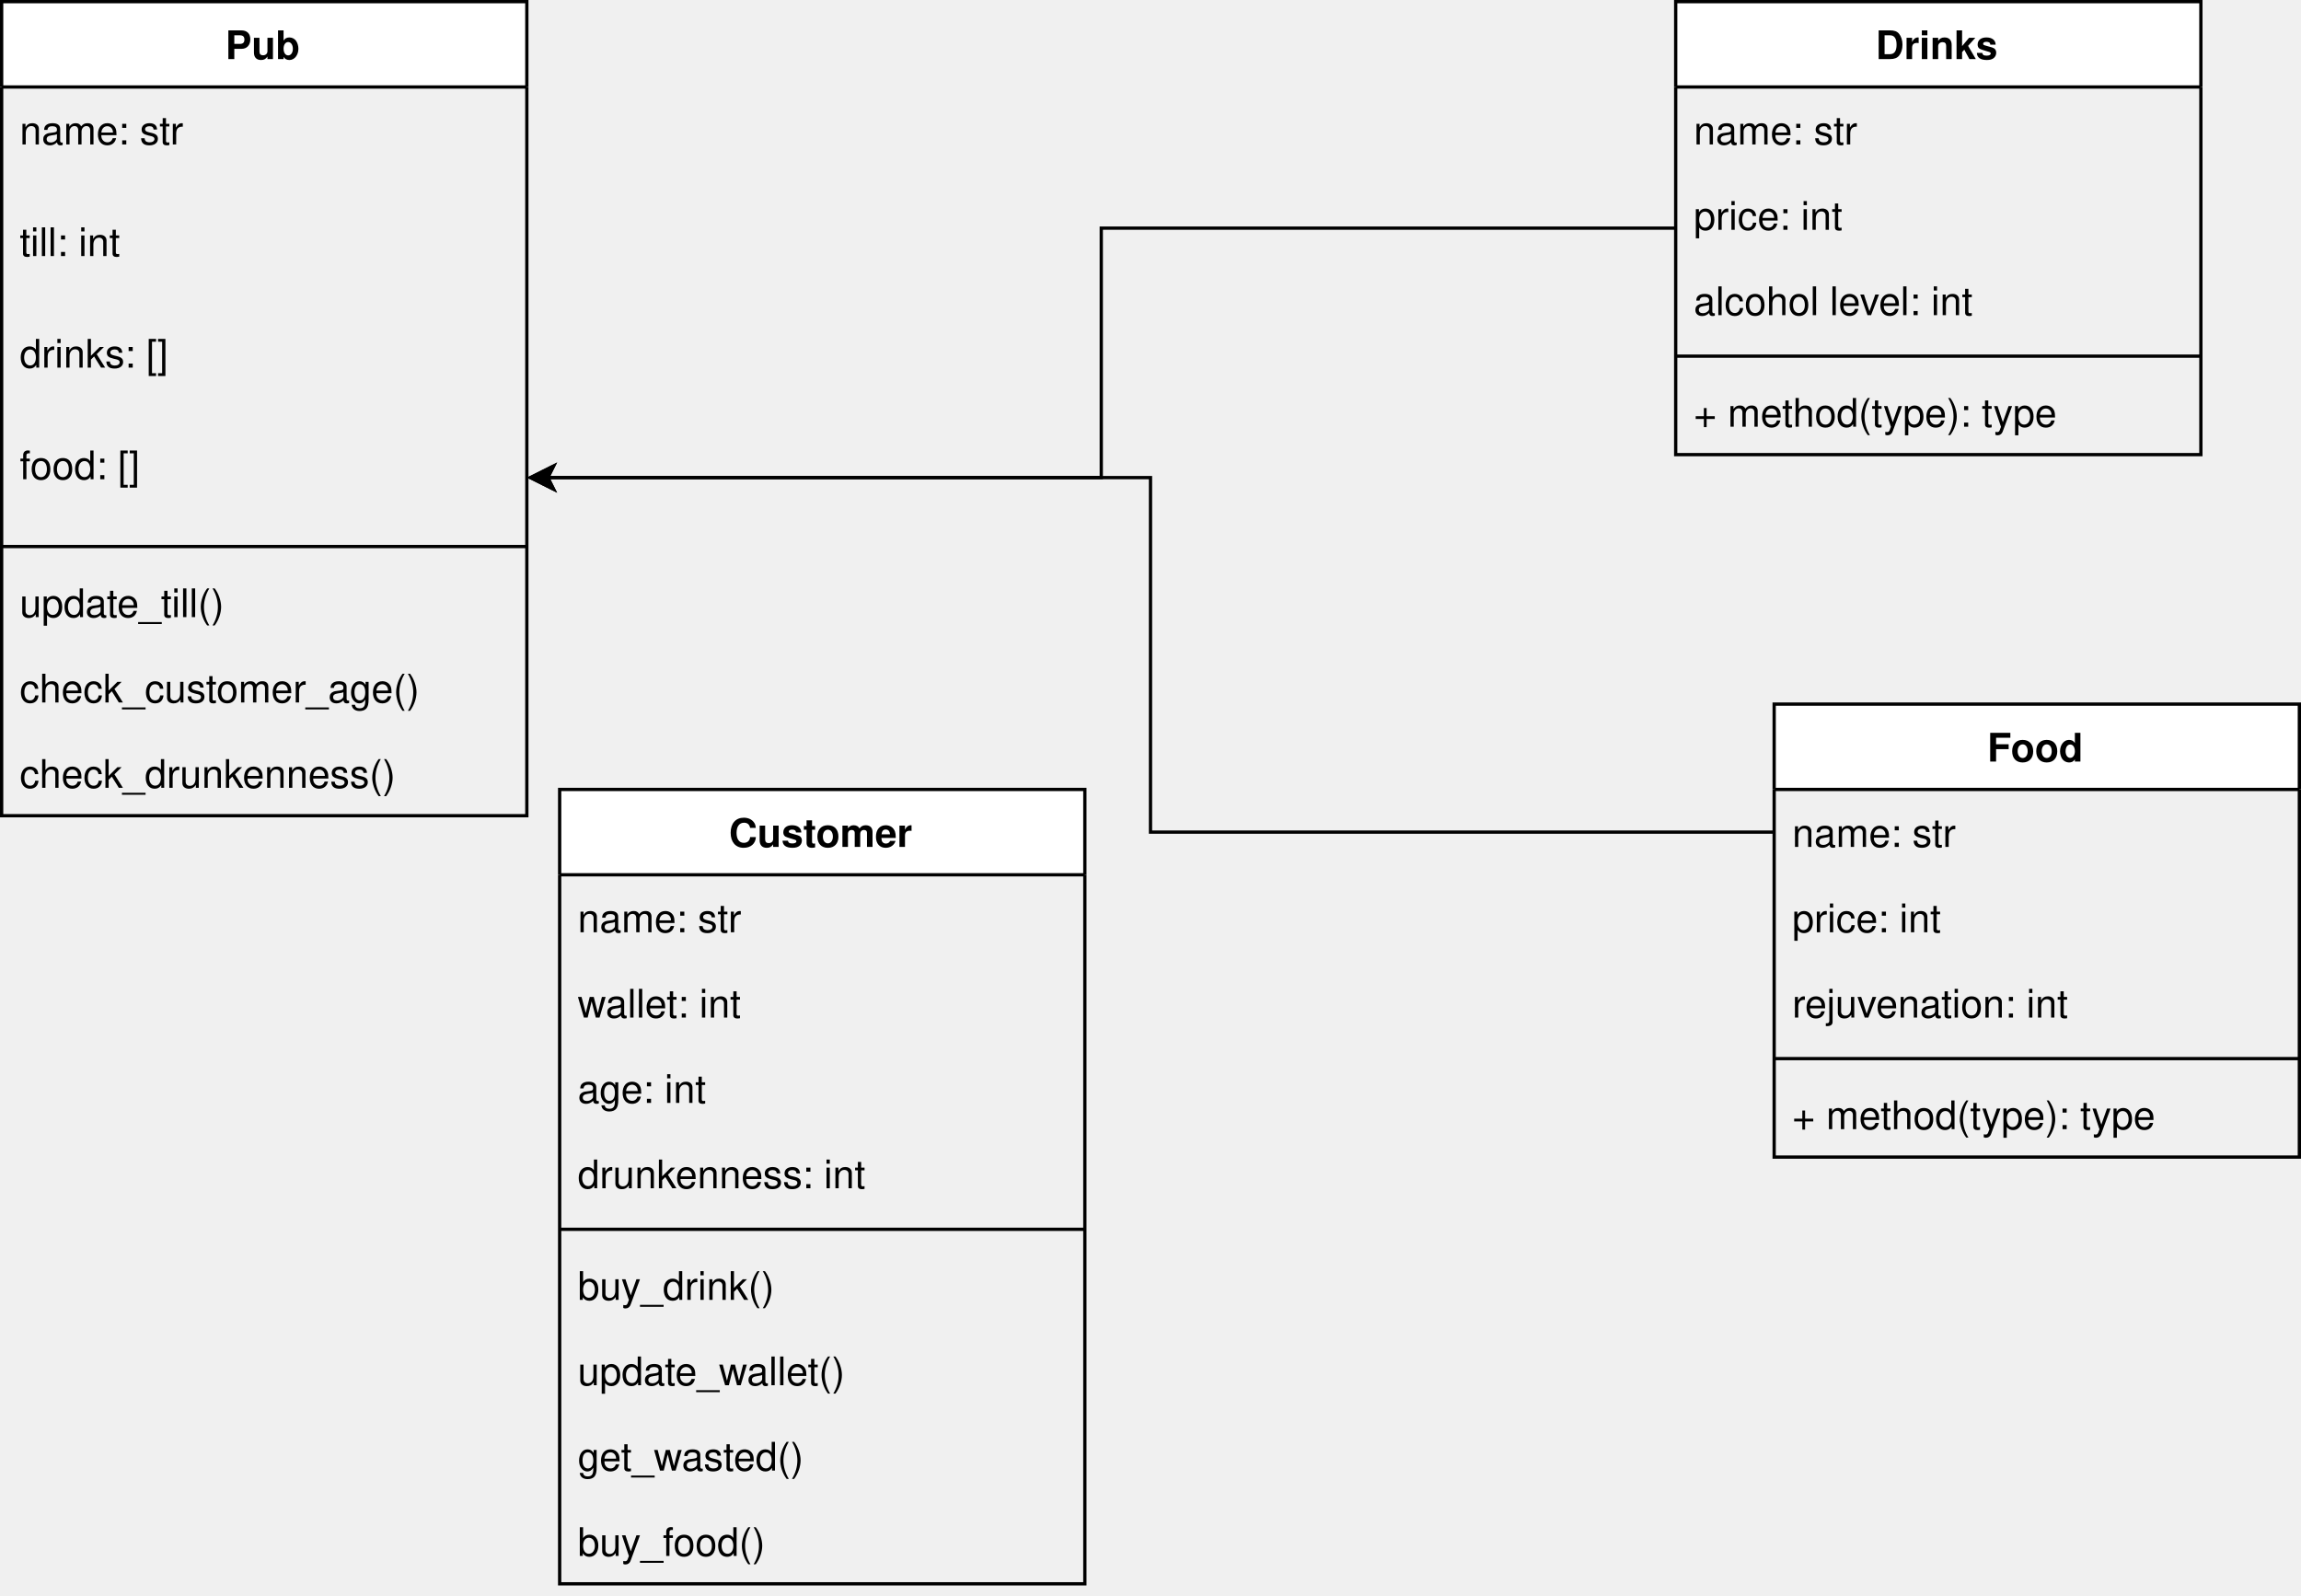
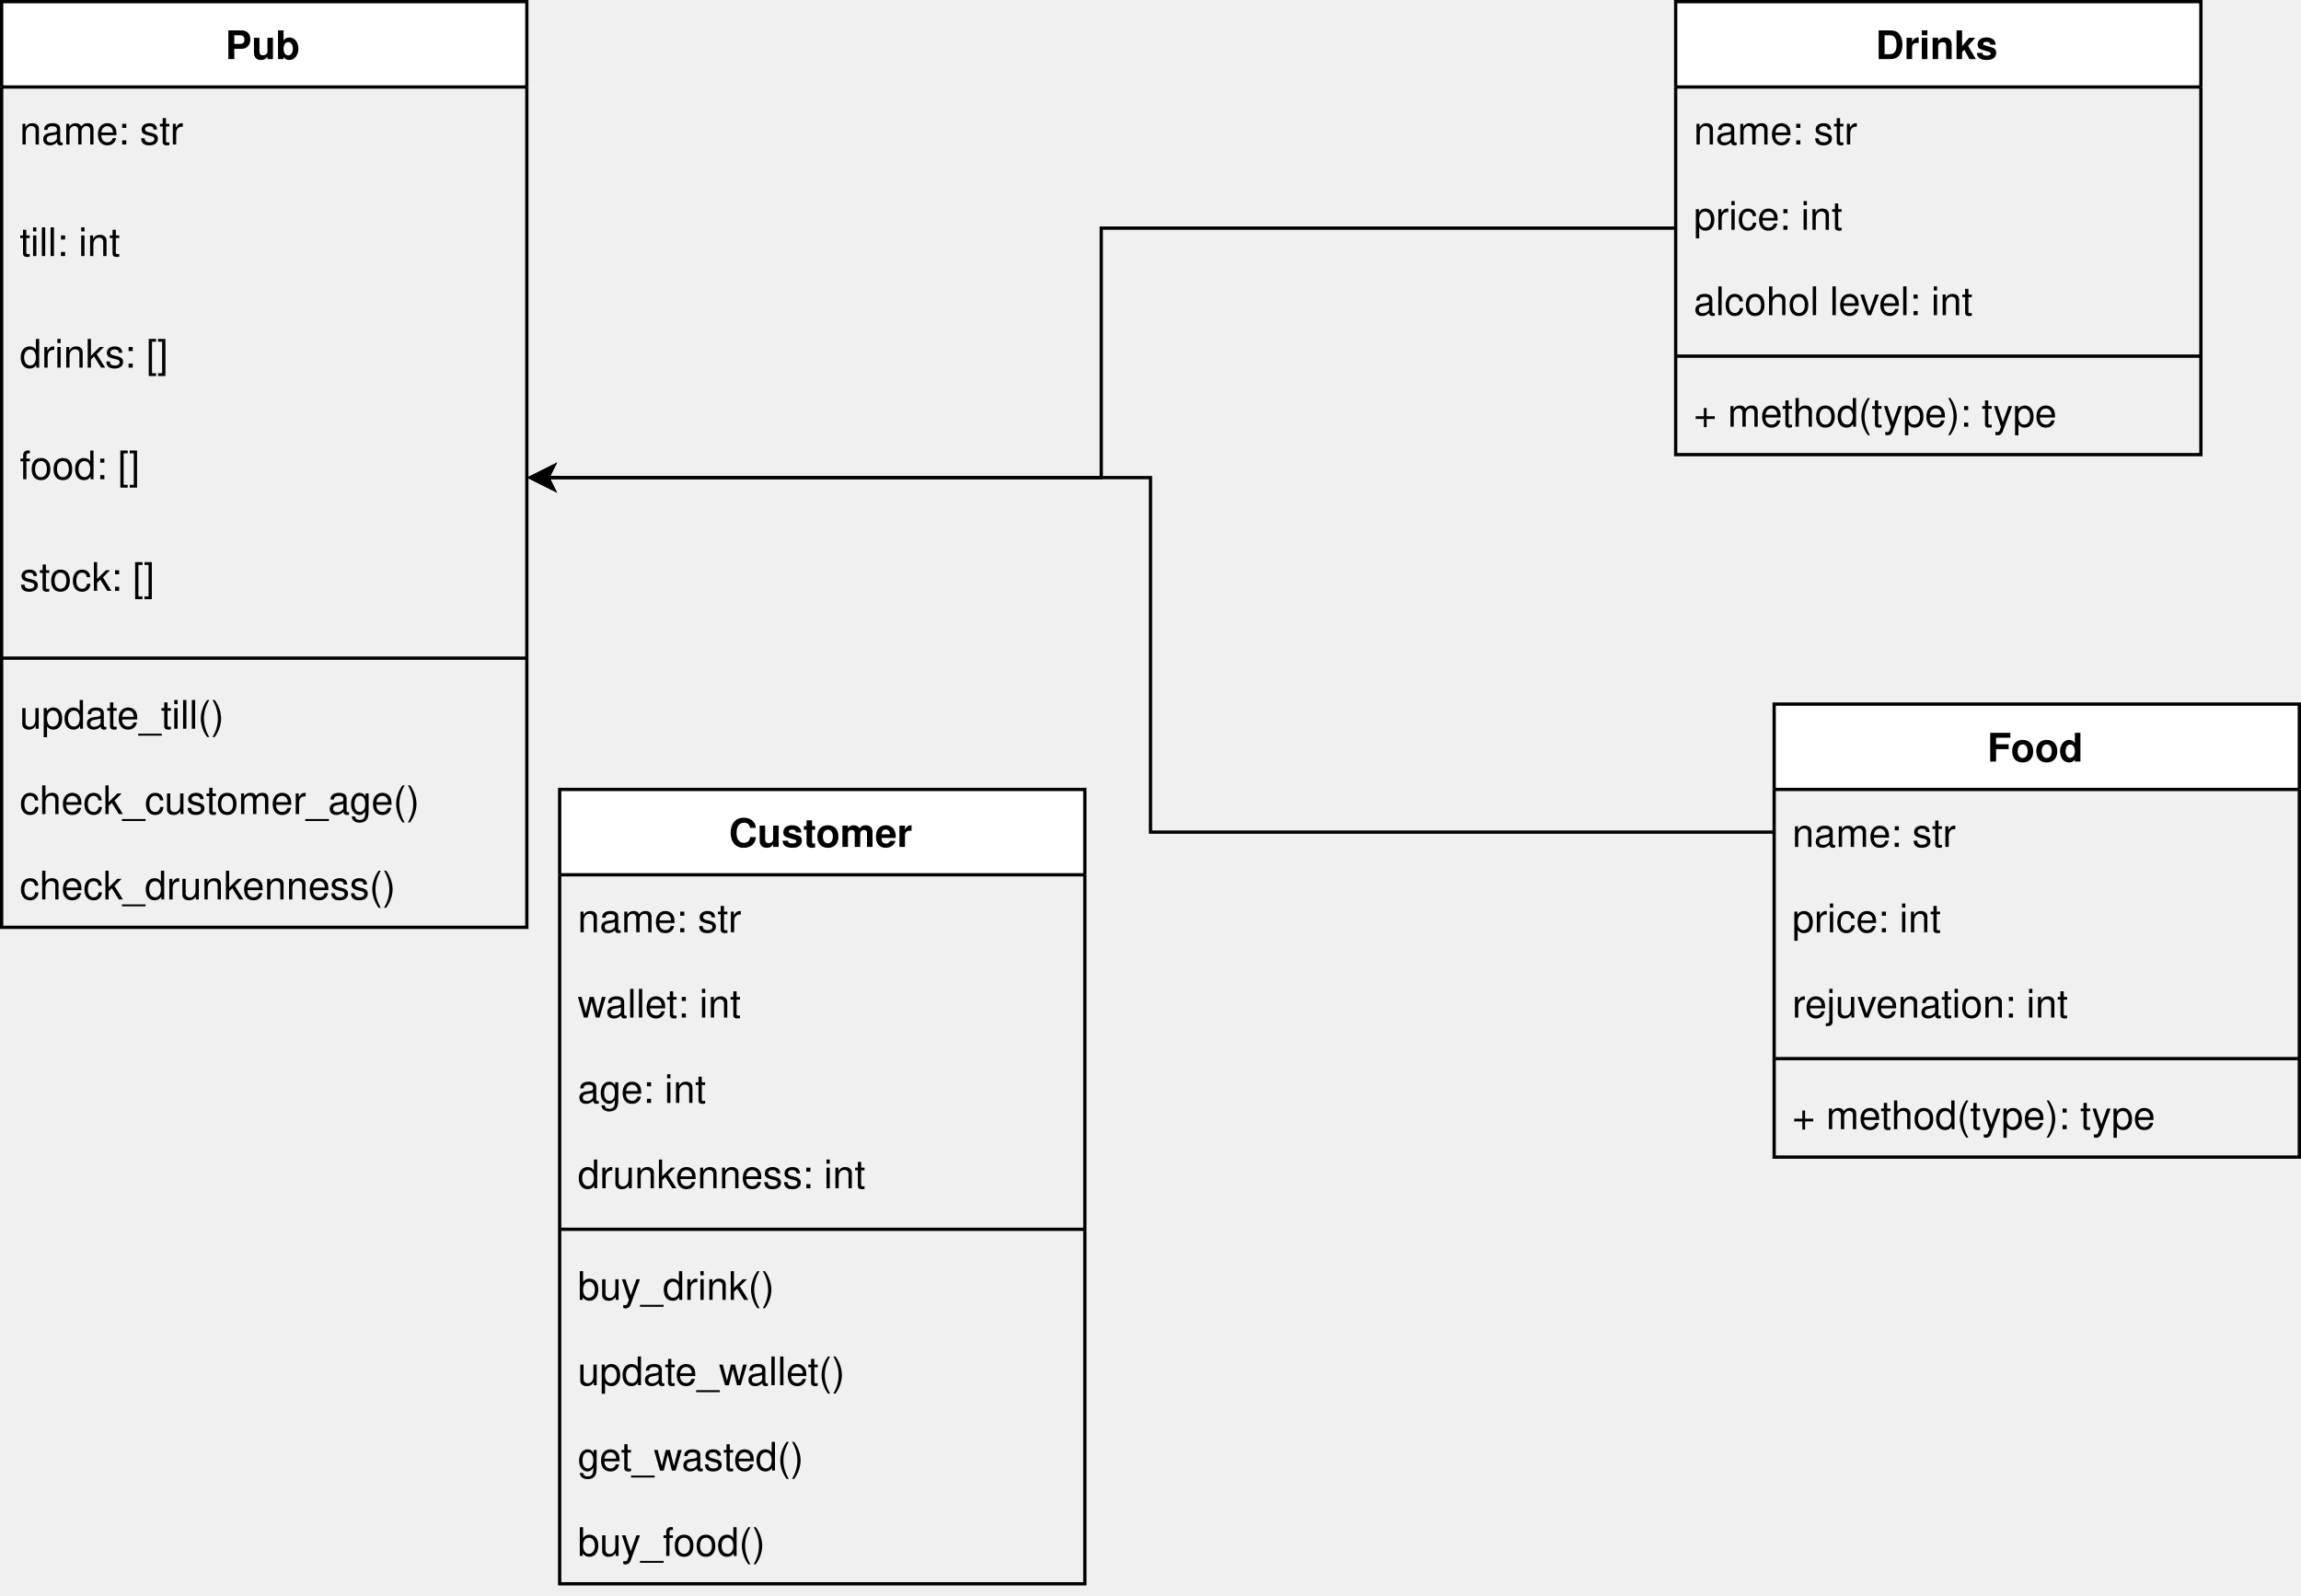
- <svg xmlns="http://www.w3.org/2000/svg" version="1.1" width="701px" height="486px" viewBox="-0.5 -0.5 701 486" content="&lt;mxfile host=&quot;app.diagrams.net&quot; modified=&quot;2020-11-25T15:01:23.950Z&quot; agent=&quot;5.0 (Macintosh; Intel Mac OS X 10_15_7) AppleWebKit/537.36 (KHTML, like Gecko) Chrome/86.0.424.111 Safari/537.36&quot; etag=&quot;eiPRZeEnlgyNUbUlqXs-&quot; version=&quot;13.10.2&quot; type=&quot;device&quot;&gt;&lt;diagram id=&quot;Ff6KrkF-RaDpAPguo7c_&quot; name=&quot;Page-1&quot;&gt;7ZxZb9s4EIB/jYH2YRfW5eOxttPsQ7rINrvoY8BIY4k1RQoU5aO/fkmJ8sW6UFJx1QUIBIE4oihxvhlyOGQyCpb5/p6jIvvEEiAjf5zsR8Fq5PvzMJC/leDQCKLQawQpx0kjOhM84W+ghWMtrXAC5UVFwRgRuLgUxoxSiMWFDHHOdpfV1oxcvrVAKRiCpxgRU/oFJyJrpDN/epL/ATjN2jd7k3lzJ0dtZd2TMkMJ252JgrtRsOSMieYq3y+BKN21emme+3jj7vHDOFDR5YFN9ddq8Xl/B//Q+/DLn5v7zWT1m25li0ilO/xYvejvFYdWCeUO5wRRWVqsGRVP+o4ny4jglMrrWH4FcCnYAhdY6u+DviFYIaVxhknygA6sUt9aChRv2tIiYxx/k80iotuUt7nQpuBPLmo8qSeleCylHEpZ57FVgHcl+oT2FxUfUCm0IGaEoKLEL8du5IinmC6YECzXlbRmZHdgf1Pl3hGkdABgOQh+kFX0A5FGr20/1MXdyZC8iZZlZ0bkhzNtwNp402PLJ77yQiN+BW7fwE1RLq8+1Lz5SGrbD7xT789sQGpB1Gw428CSESZhryhrjAITciVq7YLAWty0irJAMabpQ11nFZ4kn7UylIjJZ9ek9pwMJwlQRZQJJFCDT31twTAVtbKihfyROl2Of49GkfzwpSx7p7L8UdW5WDIq+4JwTRKkbexA2Uc37Ld9ybQFDV+ptgv8ILTE3gsN+AKrJhR8pQZHvF/ik47ubo14MDOIJxzTTdkwrzW3cth7xj4Ph3b0yMC+Zixx0C1C9/zZ0M5uQDcgE1zDayC30az3JsK5ZEXghPRvRVwp6Rp7YGIPvoOYoBcgj6zEAjPVPm/qXqEfjO7E70bXVtxmTt1VkSABz2oGf/feuXPfwKddQ/WJrUjdnLvjDOLNc1yVco0C/FmuPB35/snPO8bp1sgH5iKtIZ/wim6AUihLB77/9ZnfcYy35/KhARWSFNpsi9RJxlJGEbk7SaWmK5pAovV8qvPA6hlZTchfQYiDTqegSjCVUBF5m2xp3qledFObWlSyisfwgw7ouFMgnsIPQUTfJ8GBIIG3lx/Su5rN6HjVLIpc1qunrNfkbWkvL7AVPk0M5FdpLzeWvnIsveHBr8x1WRtKPZN4wXEMLtllC3k0+Ow5N5AjErOMqScJbMFlOq3Bn3ZMfliDPzXYG4xd8uONcL1xx4SmrdnbXAmPfNnbsWw9Y8k7cSjgfePb6tI5d9/8vaGHds9076XOgrigvaeg/XhMoQ3hZp03q31b2E3Hd2H7T6ZApr923N525Az5DhGisgkudrMEffjI3Rze60NZjrgl4oOH68HYIH6W3HbkrZHvHMvbi+XMZbpbqvXHN+gYtVk7YGh69kt1eK6PHblNKxvAhx7LfTPVqs8mNJGbo26B+mToYTwwA/UUhEReCkgccgvI50OfSGnX+VdDuzpa6IBbWIt7Qy/GA/NI4Ud1jtSl3PpJuUXzq5Rb1HFUt7dRHpgHDV3K7efcvPGiXzflFpoRu9sqt8t88IxbaEZvHL5WW6CoWdc69JbQD596M4+/GZRd/uWteAffKw/M1bjbLP9PLWDw3fJgblD9fx0jboPQwc4Ry+Lpz/Lre2f/2yC4+xc=&lt;/diagram&gt;&lt;/mxfile&gt;">
+ <svg xmlns="http://www.w3.org/2000/svg" version="1.1" width="701px" height="486px" viewBox="-0.5 -0.5 701 486" content="&lt;mxfile host=&quot;app.diagrams.net&quot; modified=&quot;2020-11-25T15:03:28.900Z&quot; agent=&quot;5.0 (Macintosh; Intel Mac OS X 10_15_7) AppleWebKit/537.36 (KHTML, like Gecko) Chrome/86.0.424.111 Safari/537.36&quot; etag=&quot;HuoZGHghvRm1X0KQ2Sr1&quot; version=&quot;13.10.2&quot; type=&quot;device&quot;&gt;&lt;diagram id=&quot;Ff6KrkF-RaDpAPguo7c_&quot; name=&quot;Page-1&quot;&gt;7Zzdb9s2EMD/GgPtwwbry4kfazvNHtIhazb0MWCks8SaIgWK8kf/+pESZdlmXSipOHUAASOQTpRE3u+OujsSmQTLfH/PUZF9YgmQiT9N9pNgNfH9eRjIv0pwaARR6DWClOOkEZ0InvA30MKpllY4gfKsoWCMCFycC2NGKcTiTIY4Z7vzZmtGzt9aoBQMwVOMiCn9ghORNdJb/6aT/wE4zdo3e7N5cyVHbWM9kjJDCdudiIK7SbDkjInmKN8vgSjdtXpp7vt45eqxYxyo6HPDpvprtfi8v4N/6H345c/N/Wa2+k0/ZYtIpQf8WL3o/opDq4Ryh3OCqDxbrBkVT/qKJ88RwSmVx7HsBXAp2AIXWOrvg74gWCGlcYZJ8oAOrFJ9LQWKN+3ZImMcf5OPRUQ/U17mQpuCPztr8aTulOKplHIoZZvHVgHehegT2p81fECl0IKYEYKKEr8ch5EjnmK6YEKwXDfSmpHDgf1VlXtHkNIBgOUg+EE20TdEGr22/VCf7jpD8mZalp0YkTQvbcDaeNPjkzu+8kAjfgVu38BNUS6PPtS8+URq2w+8bvQnNiC1IGo2nG1gyQiTsFeUNUaBCbkQtXZBYC2uWkVZoBjT9KFuswo7yWetDCVi8t41qT0nw0kCVBFlAgnU4FO9LRimolZWtJA/qdPl9PdoEsmOL+W5153Ln2rOxZJRORaEa5IgbWMHyj76Yb/uS6YtaPhKtX3gB6El9l5owBdYPULBV2pwxIclPuvp7taIB7cG8YRjuikb5rXmVg77wNjn4diOHhnY14wlDrpF6J5/OzL1NtA+oV4KpoIlh90e9pk/9hxvUDcgE1zDayC3SYz3JsK5ZEWgQ/q3Iq6UdIk9MLEH30FM0AuQR1ZigZl6Pm/aXqAfje68Z8x2a8unDbhVkSABzypwe/feufPQMfq057e7DeaHT9DMkC3OIN48x5WczXPgzygFR3548kHf3NwW+cDMzRvyCa/oBiiFsnTghwcf9Zzj7bl8aECFJIW2yCZ1krGUUUTuOqnUdEUTSLSeuzYPrP4iqw/yVxDioKtoqBJM1dFE3tbYmneqF13VphaVrOIx/GAAOt0QiKfwQxDR90lwIEjg7XlHBlezmRStmlzYFTsHKnbO3lbt9AJb4dPMQH5R7XRz6Svn0ise/MoSp7Wp1DOJFxzH4GqctpBHPfNfe1/PuYEckZhlTN1JYAuuwG0N/k3Pmpc1+DcGe4OxK368Ea7XNxe29fU2M+GJL0c7lU/PWPJOHAp43/i2OnTOPTR/b+yp3TPde6mrIC5oHyhoP+5OaUO42751kNC3hd10fBe2/2QJ5ObXjtvbgZwg3yFCVDXBxW6WoI8fuZvTe70XzxG3RHz0cL2tsZ/tRzkWtx15a+R7x/L2YjkzTXep2nB8+65e2crVfNOzX6rDc73bzC1a2QA+9lzum6VWvTehidwcdQvUZ2NP44EZqKcgJPJSQOKQW0A+H3tfQpvnX0ztakepA24hF/fGTsYDc0vhR7V92JXchim5RfOLklvUc1a3t1AemBsNXcnt59y88aJft+QWmhG7Wyq3y3z0iltoRm8cvlZboKjJax16S+jHL72Z298Myq7+8la8o6+VB2Y27hbL/1MLGH21PJgbVP9f24jbIHS0fcTytPtvDPW1k39pEdz9Cw==&lt;/diagram&gt;&lt;/mxfile&gt;">
  <defs>
    <clipPath id="mx-clip-4-31-152-34-0">
      <rect x="4" y="31" width="152" height="34" />
    </clipPath>
    <clipPath id="mx-clip-4-65-152-34-0">
      <rect x="4" y="65" width="152" height="34" />
    </clipPath>
    <clipPath id="mx-clip-4-99-152-34-0">
      <rect x="4" y="99" width="152" height="34" />
    </clipPath>
    <clipPath id="mx-clip-4-133-152-34-0">
      <rect x="4" y="133" width="152" height="34" />
    </clipPath>
-     <clipPath id="mx-clip-4-175-152-26-0">
-       <rect x="4" y="175" width="152" height="26" />
+     <clipPath id="mx-clip-4-167-152-34-0">
+       <rect x="4" y="167" width="152" height="34" />
    </clipPath>
-     <clipPath id="mx-clip-4-201-152-26-0">
-       <rect x="4" y="201" width="152" height="26" />
+     <clipPath id="mx-clip-4-209-152-26-0">
+       <rect x="4" y="209" width="152" height="26" />
    </clipPath>
-     <clipPath id="mx-clip-4-227-152-26-0">
-       <rect x="4" y="227" width="152" height="26" />
+     <clipPath id="mx-clip-4-235-152-26-0">
+       <rect x="4" y="235" width="152" height="26" />
+     </clipPath>
+     <clipPath id="mx-clip-4-261-152-26-0">
+       <rect x="4" y="261" width="152" height="26" />
    </clipPath>
    <clipPath id="mx-clip-514-31-152-26-0">
      <rect x="514" y="31" width="152" height="26" />
    </clipPath>
    <clipPath id="mx-clip-514-57-152-26-0">
      <rect x="514" y="57" width="152" height="26" />
    </clipPath>
    <clipPath id="mx-clip-514-83-152-26-0">
      <rect x="514" y="83" width="152" height="26" />
    </clipPath>
    <clipPath id="mx-clip-514-117-152-26-0">
      <rect x="514" y="117" width="152" height="26" />
    </clipPath>
    <clipPath id="mx-clip-174-271-152-26-0">
      <rect x="174" y="271" width="152" height="26" />
    </clipPath>
    <clipPath id="mx-clip-174-297-152-26-0">
      <rect x="174" y="297" width="152" height="26" />
    </clipPath>
    <clipPath id="mx-clip-174-323-152-26-0">
      <rect x="174" y="323" width="152" height="26" />
    </clipPath>
    <clipPath id="mx-clip-174-349-152-26-0">
      <rect x="174" y="349" width="152" height="26" />
    </clipPath>
    <clipPath id="mx-clip-174-383-152-26-0">
      <rect x="174" y="383" width="152" height="26" />
    </clipPath>
    <clipPath id="mx-clip-174-409-152-26-0">
      <rect x="174" y="409" width="152" height="26" />
    </clipPath>
    <clipPath id="mx-clip-174-435-152-26-0">
      <rect x="174" y="435" width="152" height="26" />
    </clipPath>
    <clipPath id="mx-clip-174-461-152-26-0">
      <rect x="174" y="461" width="152" height="26" />
    </clipPath>
    <clipPath id="mx-clip-544-245-152-26-0">
      <rect x="544" y="245" width="152" height="26" />
    </clipPath>
    <clipPath id="mx-clip-544-271-152-26-0">
      <rect x="544" y="271" width="152" height="26" />
    </clipPath>
    <clipPath id="mx-clip-544-297-152-26-0">
      <rect x="544" y="297" width="152" height="26" />
    </clipPath>
    <clipPath id="mx-clip-544-331-152-26-0">
      <rect x="544" y="331" width="152" height="26" />
    </clipPath>
  </defs>
  <g>
    <path d="M 0 26 L 0 0 L 160 0 L 160 26" fill="#ffffff" stroke="#000000" stroke-miterlimit="10" pointer-events="all" />
-     <path d="M 0 26 L 0 248 L 160 248 L 160 26" fill="none" stroke="#000000" stroke-miterlimit="10" pointer-events="none" />
+     <path d="M 0 26 L 0 282 L 160 282 L 160 26" fill="none" stroke="#000000" stroke-miterlimit="10" pointer-events="none" />
    <path d="M 0 26 L 160 26" fill="none" stroke="#000000" stroke-miterlimit="10" pointer-events="none" />
    <g fill="#000000" font-family="Helvetica" font-weight="bold" pointer-events="none" text-anchor="middle" font-size="12px">
      <text x="79.5" y="17.5">Pub</text>
    </g>
    <g fill="#000000" font-family="Helvetica" pointer-events="none" clip-path="url(#mx-clip-4-31-152-34-0)" font-size="12px">
      <text x="5.5" y="43.5">name: str</text>
    </g>
    <g fill="#000000" font-family="Helvetica" pointer-events="none" clip-path="url(#mx-clip-4-65-152-34-0)" font-size="12px">
      <text x="5.5" y="77.5">till: int</text>
    </g>
    <g fill="#000000" font-family="Helvetica" pointer-events="none" clip-path="url(#mx-clip-4-99-152-34-0)" font-size="12px">
      <text x="5.5" y="111.5">drinks: []</text>
    </g>
    <g fill="#000000" font-family="Helvetica" pointer-events="none" clip-path="url(#mx-clip-4-133-152-34-0)" font-size="12px">
      <text x="5.5" y="145.5">food: []</text>
    </g>
-     <path d="M 0 166 L 160 166" fill="none" stroke="#000000" stroke-miterlimit="10" pointer-events="none" />
-     <g fill="#000000" font-family="Helvetica" pointer-events="none" clip-path="url(#mx-clip-4-175-152-26-0)" font-size="12px">
-       <text x="5.5" y="187.5">update_till()</text>
+     <g fill="#000000" font-family="Helvetica" pointer-events="none" clip-path="url(#mx-clip-4-167-152-34-0)" font-size="12px">
+       <text x="5.5" y="179.5">stock: []</text>
    </g>
-     <g fill="#000000" font-family="Helvetica" pointer-events="none" clip-path="url(#mx-clip-4-201-152-26-0)" font-size="12px">
-       <text x="5.5" y="213.5">check_customer_age()</text>
+     <path d="M 0 200 L 160 200" fill="none" stroke="#000000" stroke-miterlimit="10" pointer-events="none" />
+     <g fill="#000000" font-family="Helvetica" pointer-events="none" clip-path="url(#mx-clip-4-209-152-26-0)" font-size="12px">
+       <text x="5.5" y="221.5">update_till()</text>
    </g>
-     <g fill="#000000" font-family="Helvetica" pointer-events="none" clip-path="url(#mx-clip-4-227-152-26-0)" font-size="12px">
-       <text x="5.5" y="239.5">check_drunkenness()</text>
+     <g fill="#000000" font-family="Helvetica" pointer-events="none" clip-path="url(#mx-clip-4-235-152-26-0)" font-size="12px">
+       <text x="5.5" y="247.5">check_customer_age()</text>
+     </g>
+     <g fill="#000000" font-family="Helvetica" pointer-events="none" clip-path="url(#mx-clip-4-261-152-26-0)" font-size="12px">
+       <text x="5.5" y="273.5">check_drunkenness()</text>
    </g>
    <path d="M 510 69 L 335 69 L 335 145 L 166.37 145" fill="none" stroke="#000000" stroke-miterlimit="10" pointer-events="none" />
    <path d="M 161.12 145 L 168.12 141.5 L 166.37 145 L 168.12 148.5 Z" fill="#000000" stroke="#000000" stroke-miterlimit="10" pointer-events="none" />
    <path d="M 510 26 L 510 0 L 670 0 L 670 26" fill="#ffffff" stroke="#000000" stroke-miterlimit="10" pointer-events="none" />
    <path d="M 510 26 L 510 138 L 670 138 L 670 26" fill="none" stroke="#000000" stroke-miterlimit="10" pointer-events="none" />
    <path d="M 510 26 L 670 26" fill="none" stroke="#000000" stroke-miterlimit="10" pointer-events="none" />
    <g fill="#000000" font-family="Helvetica" font-weight="bold" pointer-events="none" text-anchor="middle" font-size="12px">
      <text x="589.5" y="17.5">Drinks</text>
    </g>
    <g fill="#000000" font-family="Helvetica" pointer-events="none" clip-path="url(#mx-clip-514-31-152-26-0)" font-size="12px">
      <text x="515.5" y="43.5">name: str</text>
    </g>
    <g fill="#000000" font-family="Helvetica" pointer-events="none" clip-path="url(#mx-clip-514-57-152-26-0)" font-size="12px">
      <text x="515.5" y="69.5">price: int</text>
    </g>
    <g fill="#000000" font-family="Helvetica" pointer-events="none" clip-path="url(#mx-clip-514-83-152-26-0)" font-size="12px">
      <text x="515.5" y="95.5">alcohol level: int</text>
    </g>
    <path d="M 510 108 L 670 108" fill="none" stroke="#000000" stroke-miterlimit="10" pointer-events="none" />
    <g fill="#000000" font-family="Helvetica" pointer-events="none" clip-path="url(#mx-clip-514-117-152-26-0)" font-size="12px">
      <text x="515.5" y="129.5">+ method(type): type</text>
    </g>
    <path d="M 170 266 L 170 240 L 330 240 L 330 266" fill="#ffffff" stroke="#000000" stroke-miterlimit="10" pointer-events="none" />
    <path d="M 170 266 L 170 482 L 330 482 L 330 266" fill="none" stroke="#000000" stroke-miterlimit="10" pointer-events="none" />
    <path d="M 170 266 L 330 266" fill="none" stroke="#000000" stroke-miterlimit="10" pointer-events="none" />
    <g fill="#000000" font-family="Helvetica" font-weight="bold" pointer-events="none" text-anchor="middle" font-size="12px">
      <text x="249.5" y="257.5">Customer</text>
    </g>
    <g fill="#000000" font-family="Helvetica" pointer-events="none" clip-path="url(#mx-clip-174-271-152-26-0)" font-size="12px">
      <text x="175.5" y="283.5">name: str</text>
    </g>
    <g fill="#000000" font-family="Helvetica" pointer-events="none" clip-path="url(#mx-clip-174-297-152-26-0)" font-size="12px">
      <text x="175.5" y="309.5">wallet: int</text>
    </g>
    <g fill="#000000" font-family="Helvetica" pointer-events="none" clip-path="url(#mx-clip-174-323-152-26-0)" font-size="12px">
      <text x="175.5" y="335.5">age: int</text>
    </g>
    <g fill="#000000" font-family="Helvetica" pointer-events="none" clip-path="url(#mx-clip-174-349-152-26-0)" font-size="12px">
      <text x="175.5" y="361.5">drunkenness: int</text>
    </g>
    <path d="M 170 374 L 330 374" fill="none" stroke="#000000" stroke-miterlimit="10" pointer-events="none" />
    <g fill="#000000" font-family="Helvetica" pointer-events="none" clip-path="url(#mx-clip-174-383-152-26-0)" font-size="12px">
      <text x="175.5" y="395.5">buy_drink()</text>
    </g>
    <g fill="#000000" font-family="Helvetica" pointer-events="none" clip-path="url(#mx-clip-174-409-152-26-0)" font-size="12px">
      <text x="175.5" y="421.5">update_wallet()</text>
    </g>
    <g fill="#000000" font-family="Helvetica" pointer-events="none" clip-path="url(#mx-clip-174-435-152-26-0)" font-size="12px">
      <text x="175.5" y="447.5">get_wasted()</text>
    </g>
    <g fill="#000000" font-family="Helvetica" pointer-events="none" clip-path="url(#mx-clip-174-461-152-26-0)" font-size="12px">
      <text x="175.5" y="473.5">buy_food()</text>
    </g>
    <path d="M 540 240 L 540 214 L 700 214 L 700 240" fill="#ffffff" stroke="#000000" stroke-miterlimit="10" pointer-events="none" />
    <path d="M 540 240 L 540 352 L 700 352 L 700 240" fill="none" stroke="#000000" stroke-miterlimit="10" pointer-events="none" />
    <path d="M 540 240 L 700 240" fill="none" stroke="#000000" stroke-miterlimit="10" pointer-events="none" />
    <g fill="#000000" font-family="Helvetica" font-weight="bold" pointer-events="none" text-anchor="middle" font-size="12px">
      <text x="619.5" y="231.5">Food</text>
    </g>
    <g fill="#000000" font-family="Helvetica" pointer-events="none" clip-path="url(#mx-clip-544-245-152-26-0)" font-size="12px">
      <text x="545.5" y="257.5">name: str</text>
    </g>
    <g fill="#000000" font-family="Helvetica" pointer-events="none" clip-path="url(#mx-clip-544-271-152-26-0)" font-size="12px">
      <text x="545.5" y="283.5">price: int</text>
    </g>
    <g fill="#000000" font-family="Helvetica" pointer-events="none" clip-path="url(#mx-clip-544-297-152-26-0)" font-size="12px">
      <text x="545.5" y="309.5">rejuvenation: int</text>
    </g>
    <path d="M 540 322 L 700 322" fill="none" stroke="#000000" stroke-miterlimit="10" pointer-events="none" />
    <g fill="#000000" font-family="Helvetica" pointer-events="none" clip-path="url(#mx-clip-544-331-152-26-0)" font-size="12px">
      <text x="545.5" y="343.5">+ method(type): type</text>
    </g>
    <path d="M 540 253 L 350 253 L 350 145 L 166.37 145" fill="none" stroke="#000000" stroke-miterlimit="10" pointer-events="none" />
    <path d="M 161.12 145 L 168.12 141.5 L 166.37 145 L 168.12 148.5 Z" fill="#000000" stroke="#000000" stroke-miterlimit="10" pointer-events="none" />
  </g>
</svg>
